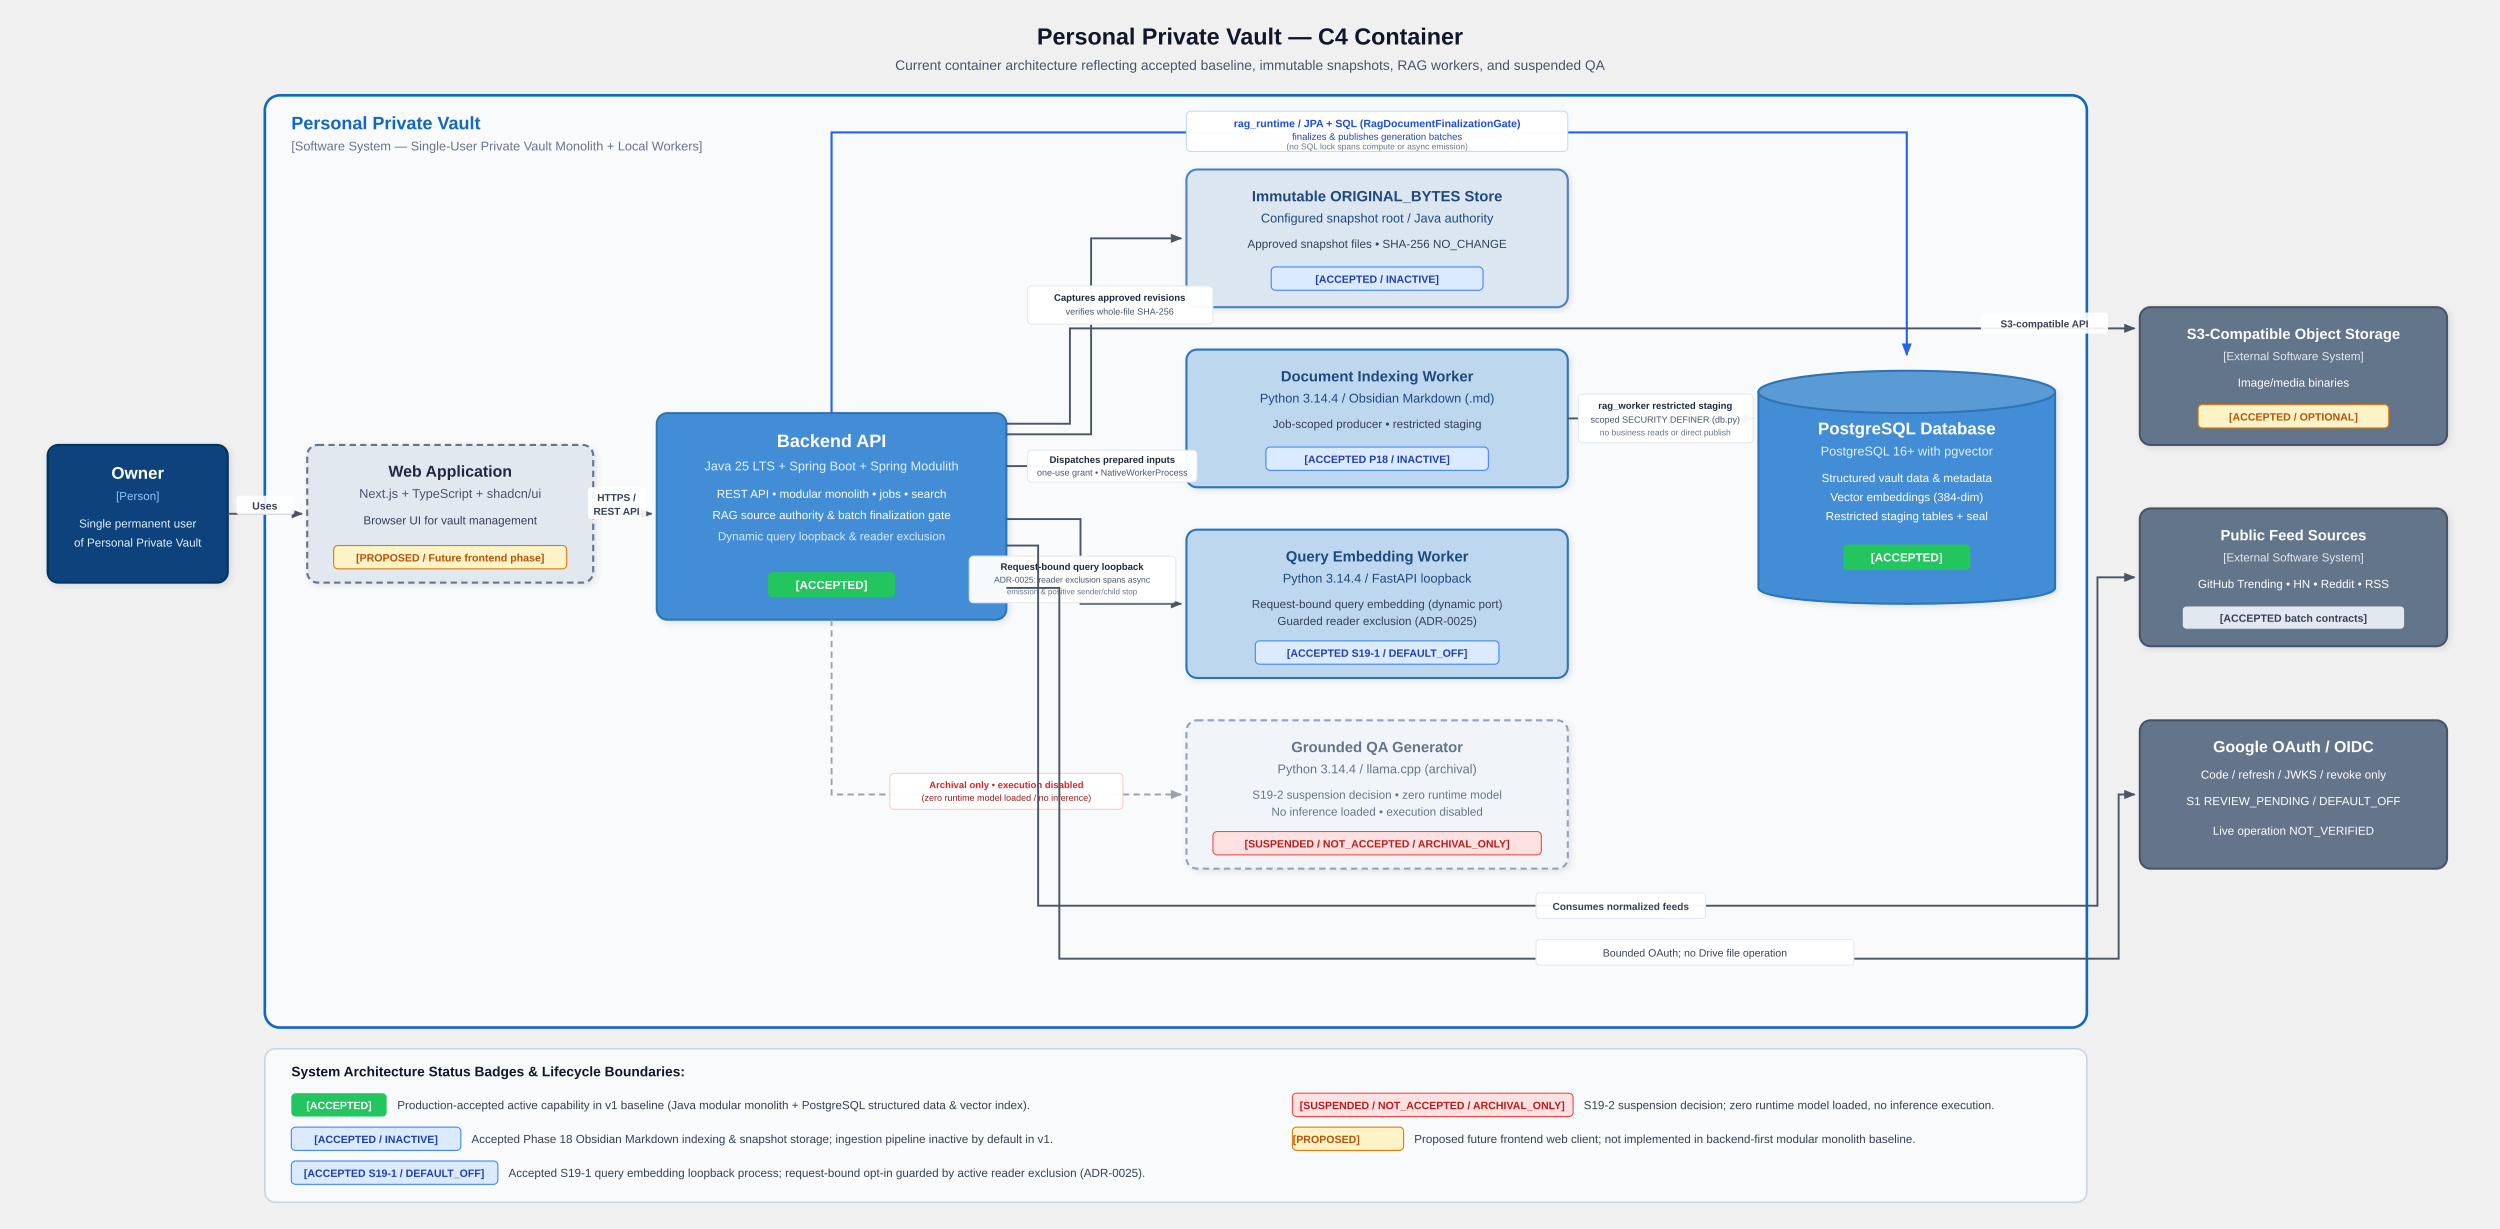
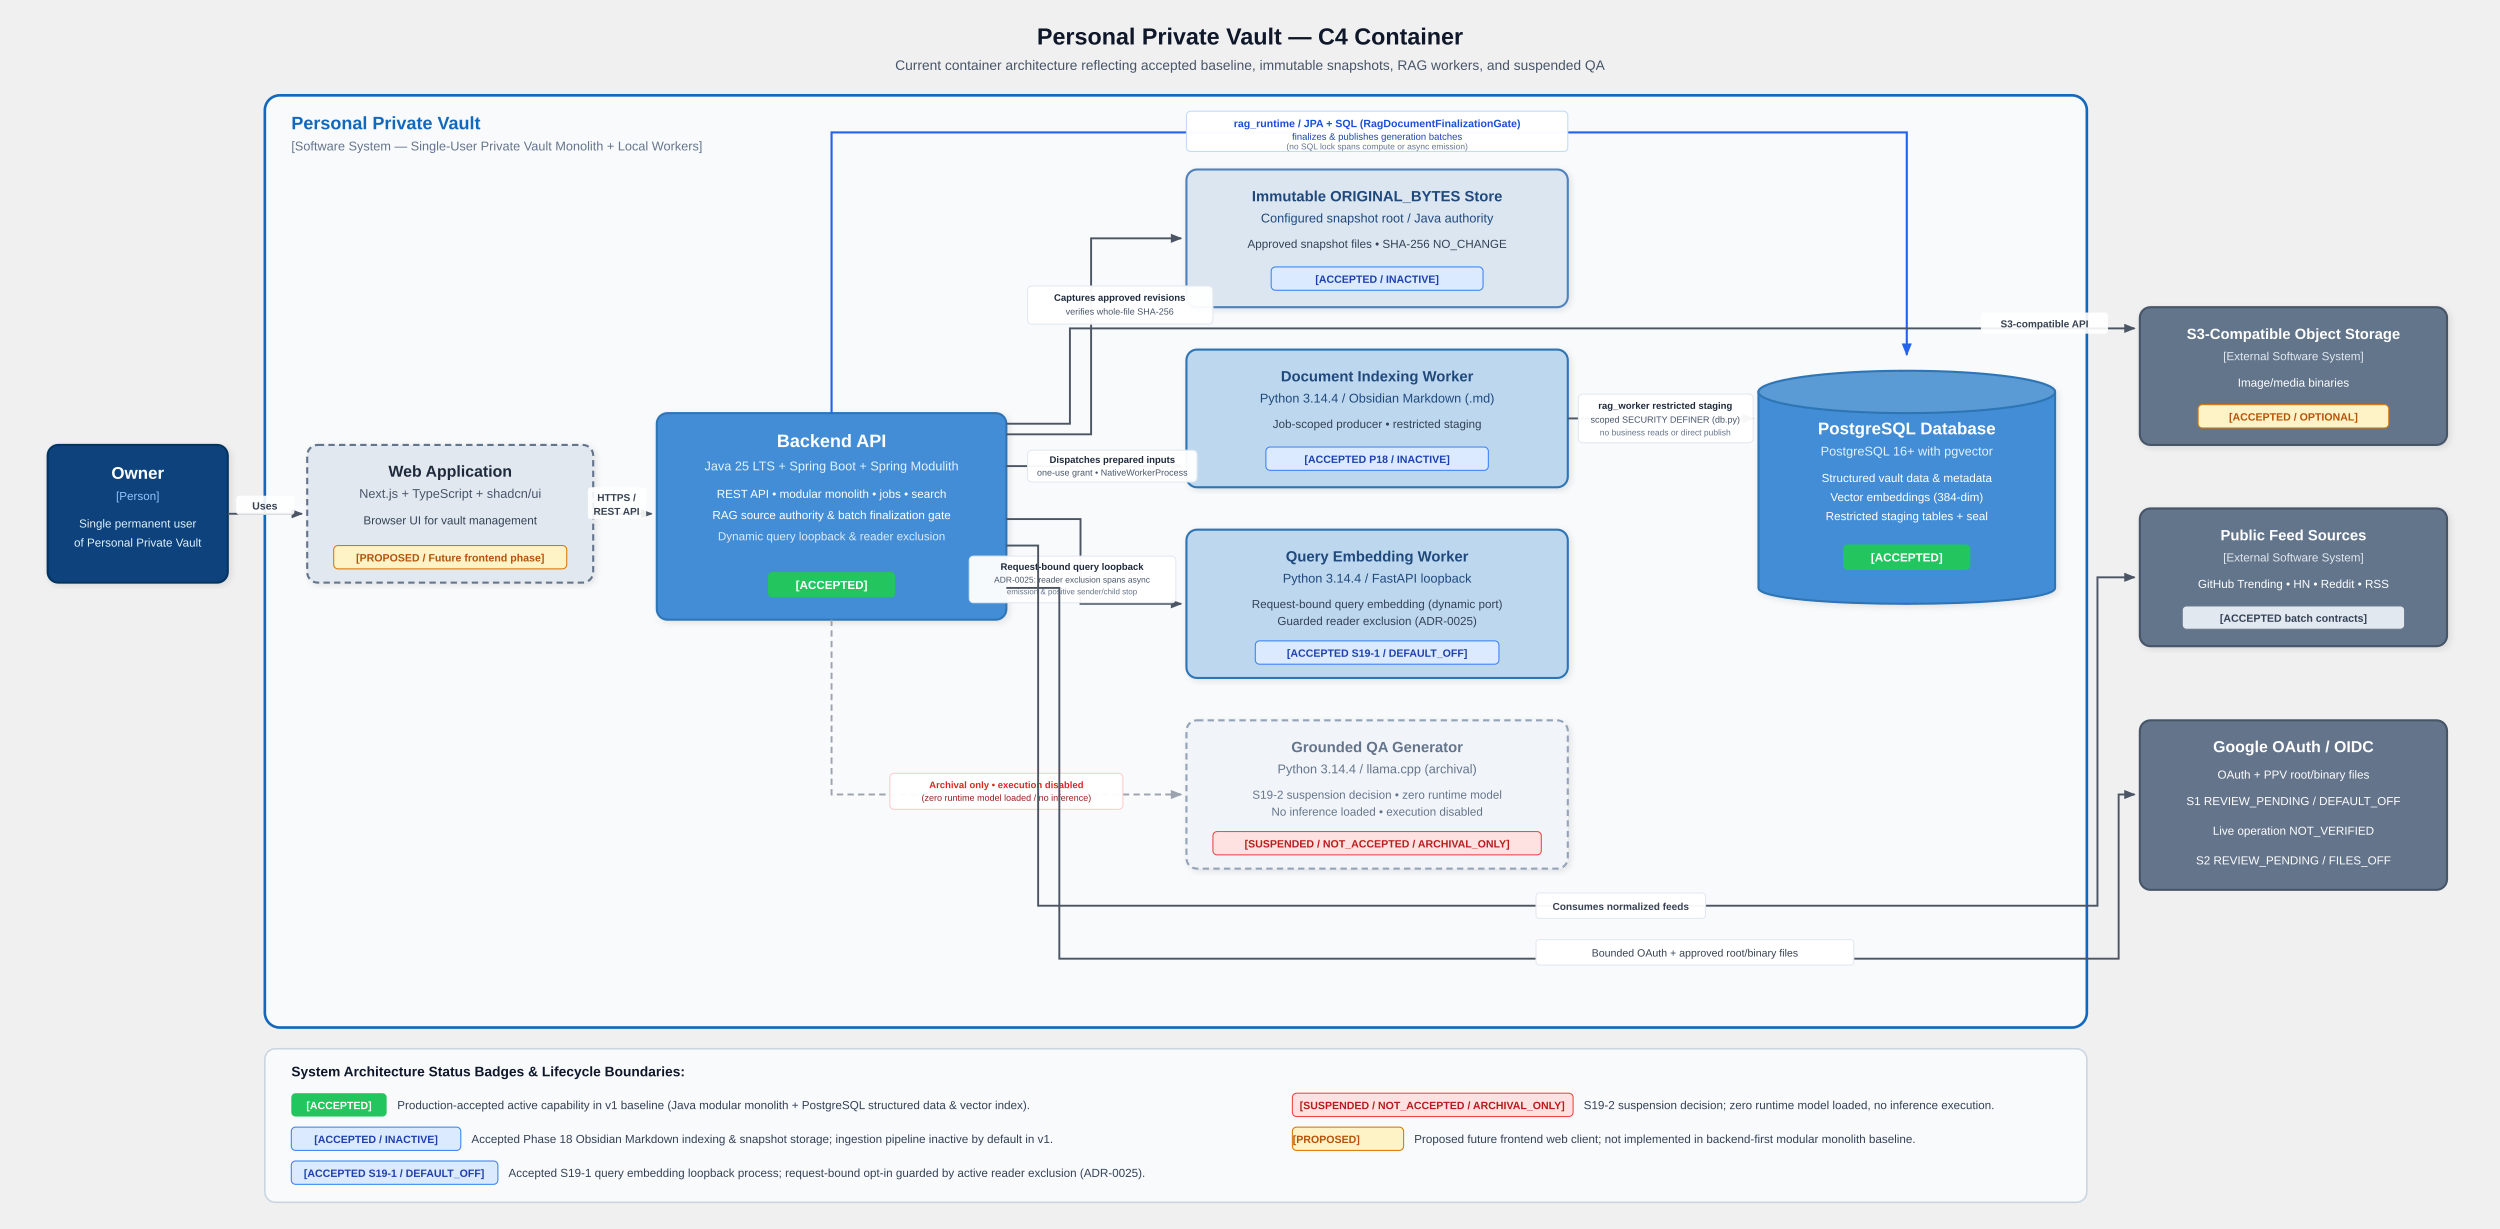
<svg xmlns="http://www.w3.org/2000/svg" viewBox="0 0 2360 1160" width="2360" height="1160" style="background:#ffffff; font-family:Arial, sans-serif;">
  <defs>
    <marker id="arrow" viewBox="0 0 10 10" refX="9" refY="5" markerWidth="6" markerHeight="6" orient="auto-start-reverse">
      <path d="M 0 1 L 10 5 L 0 9 z" fill="#4B5563" />
    </marker>
    <marker id="arrow-blue" viewBox="0 0 10 10" refX="9" refY="5" markerWidth="6" markerHeight="6" orient="auto-start-reverse">
      <path d="M 0 1 L 10 5 L 0 9 z" fill="#2563EB" />
    </marker>
    <marker id="arrow-dashed" viewBox="0 0 10 10" refX="9" refY="5" markerWidth="6" markerHeight="6" orient="auto-start-reverse">
      <path d="M 0 1 L 10 5 L 0 9 z" fill="#9CA3AF" />
    </marker>
    <filter id="shadow" x="-5%" y="-5%" width="110%" height="110%">
      <feDropShadow dx="2" dy="2" stdDeviation="3" flood-opacity="0.1" />
    </filter>
  </defs>
  <text x="1180" y="42" text-anchor="middle" font-size="22" font-weight="bold" fill="#0F172A">Personal Private Vault — C4 Container</text>
  <text x="1180" y="66" text-anchor="middle" font-size="13" fill="#475569">Current container architecture reflecting accepted baseline, immutable snapshots, RAG workers, and suspended QA</text>
  <rect x="250" y="90" width="1720" height="880" rx="14" fill="#F8FAFC" stroke="#1168BD" stroke-width="2.5" />
  <text x="275" y="122" font-size="17" font-weight="bold" fill="#1168BD">Personal Private Vault</text>
  <text x="275" y="142" font-size="12" fill="#64748B">[Software System — Single-User Private Vault Monolith + Local Workers]</text>
  <g transform="translate(45, 420)">
    <rect width="170" height="130" rx="10" fill="#08427B" stroke="#06345F" stroke-width="2" filter="url(#shadow)" />
    <text x="85" y="32" text-anchor="middle" font-size="16" font-weight="bold" fill="#FFFFFF">Owner</text>
    <text x="85" y="52" text-anchor="middle" font-size="11" fill="#93C5FD">[Person]</text>
    <text x="85" y="78" text-anchor="middle" font-size="11" fill="#E0F2FE">Single permanent user</text>
    <text x="85" y="96" text-anchor="middle" font-size="11" fill="#E0F2FE">of Personal Private Vault</text>
  </g>
  <g transform="translate(290, 420)">
    <rect width="270" height="130" rx="10" fill="#E2E8F0" stroke="#64748B" stroke-width="2" stroke-dasharray="6,4" filter="url(#shadow)" />
    <text x="135" y="30" text-anchor="middle" font-size="15" font-weight="bold" fill="#1E293B">Web Application</text>
    <text x="135" y="50" text-anchor="middle" font-size="12" fill="#475569">Next.js + TypeScript + shadcn/ui</text>
    <text x="135" y="75" text-anchor="middle" font-size="11" fill="#334155">Browser UI for vault management</text>
    <rect x="25" y="95" width="220" height="22" rx="4" fill="#FEF3C7" stroke="#D97706" />
    <text x="135" y="110" text-anchor="middle" font-size="10" font-weight="bold" fill="#B45309">[PROPOSED / Future frontend phase]</text>
  </g>
  <g transform="translate(620, 390)">
    <rect width="330" height="195" rx="10" fill="#438DD5" stroke="#2E75B6" stroke-width="2" filter="url(#shadow)" />
    <text x="165" y="32" text-anchor="middle" font-size="17" font-weight="bold" fill="#FFFFFF">Backend API</text>
    <text x="165" y="54" text-anchor="middle" font-size="12" fill="#E0F2FE">Java 25 LTS + Spring Boot + Spring Modulith</text>
    <text x="165" y="80" text-anchor="middle" font-size="11" fill="#FFFFFF">REST API • modular monolith • jobs • search</text>
    <text x="165" y="100" text-anchor="middle" font-size="11" fill="#FFFFFF">RAG source authority &amp; batch finalization gate</text>
    <text x="165" y="120" text-anchor="middle" font-size="11" fill="#DBEAFE">Dynamic query loopback &amp; reader exclusion</text>
    <rect x="105" y="150" width="120" height="24" rx="4" fill="#22C55E" />
    <text x="165" y="166" text-anchor="middle" font-size="11" font-weight="bold" fill="#FFFFFF">[ACCEPTED]</text>
  </g>
  <g transform="translate(1120, 160)">
    <rect width="360" height="130" rx="10" fill="#DCE6F1" stroke="#4F81BD" stroke-width="2" filter="url(#shadow)" />
    <text x="180" y="30" text-anchor="middle" font-size="14" font-weight="bold" fill="#1F497D">Immutable ORIGINAL_BYTES Store</text>
    <text x="180" y="50" text-anchor="middle" font-size="12" fill="#1F497D">Configured snapshot root / Java authority</text>
    <text x="180" y="74" text-anchor="middle" font-size="11" fill="#334155">Approved snapshot files • SHA-256 NO_CHANGE</text>
    <rect x="80" y="92" width="200" height="22" rx="4" fill="#DBEAFE" stroke="#3B82F6" />
    <text x="180" y="107" text-anchor="middle" font-size="10" font-weight="bold" fill="#1E40AF">[ACCEPTED / INACTIVE]</text>
  </g>
  <g transform="translate(1120, 330)">
    <rect width="360" height="130" rx="10" fill="#BDD7EE" stroke="#2E75B6" stroke-width="2" filter="url(#shadow)" />
    <text x="180" y="30" text-anchor="middle" font-size="14" font-weight="bold" fill="#1F497D">Document Indexing Worker</text>
    <text x="180" y="50" text-anchor="middle" font-size="12" fill="#1F497D">Python 3.14.4 / Obsidian Markdown (.md)</text>
    <text x="180" y="74" text-anchor="middle" font-size="11" fill="#334155">Job-scoped producer • restricted staging</text>
    <rect x="75" y="92" width="210" height="22" rx="4" fill="#DBEAFE" stroke="#3B82F6" />
    <text x="180" y="107" text-anchor="middle" font-size="10" font-weight="bold" fill="#1E40AF">[ACCEPTED P18 / INACTIVE]</text>
  </g>
  <g transform="translate(1120, 500)">
    <rect width="360" height="140" rx="10" fill="#BDD7EE" stroke="#2E75B6" stroke-width="2" filter="url(#shadow)" />
    <text x="180" y="30" text-anchor="middle" font-size="14" font-weight="bold" fill="#1F497D">Query Embedding Worker</text>
    <text x="180" y="50" text-anchor="middle" font-size="12" fill="#1F497D">Python 3.14.4 / FastAPI loopback</text>
    <text x="180" y="74" text-anchor="middle" font-size="11" fill="#334155">Request-bound query embedding (dynamic port)</text>
    <text x="180" y="90" text-anchor="middle" font-size="11" fill="#334155">Guarded reader exclusion (ADR-0025)</text>
    <rect x="65" y="105" width="230" height="22" rx="4" fill="#DBEAFE" stroke="#3B82F6" />
    <text x="180" y="120" text-anchor="middle" font-size="10" font-weight="bold" fill="#1E40AF">[ACCEPTED S19-1 / DEFAULT_OFF]</text>
  </g>
  <g transform="translate(1120, 680)">
    <rect width="360" height="140" rx="10" fill="#F1F5F9" stroke="#94A3B8" stroke-width="2" stroke-dasharray="6,4" filter="url(#shadow)" />
    <text x="180" y="30" text-anchor="middle" font-size="14" font-weight="bold" fill="#64748B">Grounded QA Generator</text>
    <text x="180" y="50" text-anchor="middle" font-size="12" fill="#64748B">Python 3.14.4 / llama.cpp (archival)</text>
    <text x="180" y="74" text-anchor="middle" font-size="11" fill="#64748B">S19-2 suspension decision • zero runtime model</text>
    <text x="180" y="90" text-anchor="middle" font-size="11" fill="#64748B">No inference loaded • execution disabled</text>
    <rect x="25" y="105" width="310" height="22" rx="4" fill="#FEE2E2" stroke="#EF4444" />
    <text x="180" y="120" text-anchor="middle" font-size="10" font-weight="bold" fill="#B91C1C">[SUSPENDED / NOT_ACCEPTED / ARCHIVAL_ONLY]</text>
  </g>
  <g transform="translate(1660, 340)">
    <path d="M 0 30 C 0 10, 280 10, 280 30 L 280 215 C 280 235, 0 235, 0 215 Z" fill="#438DD5" stroke="#2E75B6" stroke-width="2" filter="url(#shadow)" />
    <ellipse cx="140" cy="30" rx="140" ry="20" fill="#5B9BD5" stroke="#2E75B6" stroke-width="2" />
    <text x="140" y="70" text-anchor="middle" font-size="16" font-weight="bold" fill="#FFFFFF">PostgreSQL Database</text>
    <text x="140" y="90" text-anchor="middle" font-size="12" fill="#E0F2FE">PostgreSQL 16+ with pgvector</text>
    <text x="140" y="115" text-anchor="middle" font-size="11" fill="#FFFFFF">Structured vault data &amp; metadata</text>
    <text x="140" y="133" text-anchor="middle" font-size="11" fill="#FFFFFF">Vector embeddings (384-dim)</text>
    <text x="140" y="151" text-anchor="middle" font-size="11" fill="#FFFFFF">Restricted staging tables + seal</text>
    <rect x="80" y="174" width="120" height="24" rx="4" fill="#22C55E" />
    <text x="140" y="190" text-anchor="middle" font-size="11" font-weight="bold" fill="#FFFFFF">[ACCEPTED]</text>
  </g>
  <g transform="translate(2020, 290)">
    <rect width="290" height="130" rx="10" fill="#64748B" stroke="#475569" stroke-width="2" filter="url(#shadow)" />
    <text x="145" y="30" text-anchor="middle" font-size="14" font-weight="bold" fill="#FFFFFF">S3-Compatible Object Storage</text>
    <text x="145" y="50" text-anchor="middle" font-size="11" fill="#E2E8F0">[External Software System]</text>
    <text x="145" y="75" text-anchor="middle" font-size="11" fill="#FFFFFF">Image/media binaries</text>
    <rect x="55" y="92" width="180" height="22" rx="4" fill="#FEF3C7" stroke="#D97706" />
    <text x="145" y="107" text-anchor="middle" font-size="10" font-weight="bold" fill="#B45309">[ACCEPTED / OPTIONAL]</text>
  </g>
  <g transform="translate(2020, 480)">
    <rect width="290" height="130" rx="10" fill="#64748B" stroke="#475569" stroke-width="2" filter="url(#shadow)" />
    <text x="145" y="30" text-anchor="middle" font-size="14" font-weight="bold" fill="#FFFFFF">Public Feed Sources</text>
    <text x="145" y="50" text-anchor="middle" font-size="11" fill="#E2E8F0">[External Software System]</text>
    <text x="145" y="75" text-anchor="middle" font-size="11" fill="#FFFFFF">GitHub Trending • HN • Reddit • RSS</text>
    <rect x="40" y="92" width="210" height="22" rx="4" fill="#E2E8F0" stroke="#64748B" />
    <text x="145" y="107" text-anchor="middle" font-size="10" font-weight="bold" fill="#334155">[ACCEPTED batch contracts]</text>
  </g>
  <line x1="215" y1="485" x2="285" y2="485" stroke="#4B5563" stroke-width="1.8" marker-end="url(#arrow)" />
  <rect x="223" y="468" width="55" height="18" rx="3" fill="#FFFFFF" fill-opacity="0.9" />
  <text x="250" y="481" text-anchor="middle" font-size="10" font-weight="bold" fill="#374151">Uses</text>
  <line x1="560" y1="485" x2="615" y2="485" stroke="#4B5563" stroke-width="1.8" marker-end="url(#arrow)" />
  <rect x="555" y="460" width="55" height="30" rx="3" fill="#FFFFFF" fill-opacity="0.9" />
  <text x="582" y="473" text-anchor="middle" font-size="9.5" font-weight="bold" fill="#374151">HTTPS /</text>
  <text x="582" y="486" text-anchor="middle" font-size="9.5" font-weight="bold" fill="#374151">REST API</text>
  <path d="M 950 410 L 1030 410 L 1030 225 L 1115 225" fill="none" stroke="#4B5563" stroke-width="1.8" marker-end="url(#arrow)" />
  <rect x="970" y="270" width="175" height="36" rx="4" fill="#FFFFFF" fill-opacity="0.95" stroke="#E2E8F0" />
  <text x="1057" y="284" text-anchor="middle" font-size="9" font-weight="bold" fill="#1E293B">Captures approved revisions</text>
  <text x="1057" y="297" text-anchor="middle" font-size="8.5" fill="#475569">verifies whole-file SHA-256</text>
  <line x1="950" y1="440" x2="1115" y2="440" stroke="#4B5563" stroke-width="1.8" marker-end="url(#arrow)" />
  <rect x="970" y="425" width="160" height="30" rx="4" fill="#FFFFFF" fill-opacity="0.95" stroke="#E2E8F0" />
  <text x="1050" y="437" text-anchor="middle" font-size="9" font-weight="bold" fill="#1E293B">Dispatches prepared inputs</text>
  <text x="1050" y="449" text-anchor="middle" font-size="8.5" fill="#475569">one-use grant • NativeWorkerProcess</text>
  <line x1="1480" y1="395" x2="1655" y2="395" stroke="#4B5563" stroke-width="1.8" marker-end="url(#arrow)" />
  <rect x="1490" y="372" width="165" height="46" rx="4" fill="#FFFFFF" fill-opacity="0.95" stroke="#E2E8F0" />
  <text x="1572" y="386" text-anchor="middle" font-size="9" font-weight="bold" fill="#1E293B">rag_worker restricted staging</text>
  <text x="1572" y="399" text-anchor="middle" font-size="8.5" fill="#475569">scoped SECURITY DEFINER (db.py)</text>
  <text x="1572" y="411" text-anchor="middle" font-size="8" fill="#64748B">no business reads or direct publish</text>
  <path d="M 785 390 L 785 125 L 1800 125 L 1800 335" fill="none" stroke="#2563EB" stroke-width="2" marker-end="url(#arrow-blue)" />
  <rect x="1120" y="105" width="360" height="38" rx="4" fill="#FFFFFF" fill-opacity="0.98" stroke="#BFDBFE" />
  <text x="1300" y="120" text-anchor="middle" font-size="10" font-weight="bold" fill="#1D4ED8">rag_runtime / JPA + SQL (RagDocumentFinalizationGate)</text>
  <text x="1300" y="132" text-anchor="middle" font-size="9" fill="#1E40AF">finalizes &amp; publishes generation batches</text>
  <text x="1300" y="141" text-anchor="middle" font-size="8" fill="#64748B">(no SQL lock spans compute or async emission)</text>
  <path d="M 950 490 L 1020 490 L 1020 570 L 1115 570" fill="none" stroke="#4B5563" stroke-width="1.8" marker-end="url(#arrow)" />
  <rect x="915" y="525" width="195" height="44" rx="4" fill="#FFFFFF" fill-opacity="0.95" stroke="#E2E8F0" />
  <text x="1012" y="538" text-anchor="middle" font-size="9" font-weight="bold" fill="#1E293B">Request-bound query loopback</text>
  <text x="1012" y="550" text-anchor="middle" font-size="8" fill="#475569">ADR-0025: reader exclusion spans async</text>
  <text x="1012" y="561" text-anchor="middle" font-size="7.5" fill="#64748B">emission &amp; positive sender/child stop</text>
  <path d="M 785 585 L 785 750 L 1115 750" fill="none" stroke="#9CA3AF" stroke-width="1.8" stroke-dasharray="6,4" marker-end="url(#arrow-dashed)" />
  <rect x="840" y="730" width="220" height="34" rx="4" fill="#FFFFFF" fill-opacity="0.95" stroke="#FECACA" />
  <text x="950" y="744" text-anchor="middle" font-size="9" font-weight="bold" fill="#DC2626">Archival only • execution disabled</text>
  <text x="950" y="756" text-anchor="middle" font-size="8.5" fill="#991B1B">(zero runtime model loaded / no inference)</text>
  <path d="M 950 400 L 1010 400 L 1010 310 L 2015 310" fill="none" stroke="#4B5563" stroke-width="1.8" marker-end="url(#arrow)" />
  <rect x="1870" y="295" width="120" height="20" rx="3" fill="#FFFFFF" fill-opacity="0.9" />
  <text x="1930" y="309" text-anchor="middle" font-size="9.5" font-weight="bold" fill="#374151">S3-compatible API</text>
  <path d="M 950 515 L 980 515 L 980 855 L 1980 855 L 1980 545 L 2015 545" fill="none" stroke="#4B5563" stroke-width="1.8" marker-end="url(#arrow)" />
  <rect x="1450" y="843" width="160" height="24" rx="3" fill="#FFFFFF" fill-opacity="0.95" stroke="#E2E8F0" />
  <text x="1530" y="859" text-anchor="middle" font-size="9.5" font-weight="bold" fill="#374151">Consumes normalized feeds</text>
  <g transform="translate(250, 990)">
    <rect width="1720" height="145" rx="10" fill="#F8FAFC" stroke="#CBD5E1" stroke-width="1.5" />
    <text x="25" y="26" font-size="13" font-weight="bold" fill="#0F172A">System Architecture Status Badges &amp; Lifecycle Boundaries:</text>
    <rect x="25" y="42" width="90" height="22" rx="4" fill="#22C55E" />
    <text x="70" y="57" text-anchor="middle" font-size="10" font-weight="bold" fill="#FFFFFF">[ACCEPTED]</text>
    <text x="125" y="57" font-size="11" fill="#334155">Production-accepted active capability in v1 baseline (Java modular monolith + PostgreSQL structured data &amp; vector index).</text>
    <rect x="25" y="74" width="160" height="22" rx="4" fill="#DBEAFE" stroke="#3B82F6" />
    <text x="105" y="89" text-anchor="middle" font-size="10" font-weight="bold" fill="#1E40AF">[ACCEPTED / INACTIVE]</text>
    <text x="195" y="89" font-size="11" fill="#334155">Accepted Phase 18 Obsidian Markdown indexing &amp; snapshot storage; ingestion pipeline inactive by default in v1.</text>
    <rect x="25" y="106" width="195" height="22" rx="4" fill="#DBEAFE" stroke="#3B82F6" />
    <text x="122" y="121" text-anchor="middle" font-size="10" font-weight="bold" fill="#1E40AF">[ACCEPTED S19-1 / DEFAULT_OFF]</text>
    <text x="230" y="121" font-size="11" fill="#334155">Accepted S19-1 query embedding loopback process; request-bound opt-in guarded by active reader exclusion (ADR-0025).</text>
    <rect x="970" y="42" width="265" height="22" rx="4" fill="#FEE2E2" stroke="#EF4444" />
    <text x="1102" y="57" text-anchor="middle" font-size="10" font-weight="bold" fill="#B91C1C">[SUSPENDED / NOT_ACCEPTED / ARCHIVAL_ONLY]</text>
    <text x="1245" y="57" font-size="11" fill="#334155">S19-2 suspension decision; zero runtime model loaded, no inference execution.</text>
    <rect x="970" y="74" width="105" height="22" rx="4" fill="#FEF3C7" stroke="#D97706" />
    <text x="1002" y="89" text-anchor="middle" font-size="10" font-weight="bold" fill="#B45309">[PROPOSED]</text>
    <text x="1085" y="89" font-size="11" fill="#334155">Proposed future frontend web client; not implemented in backend-first modular monolith baseline.</text>
  </g>
  <g id="gdi26-google" transform="translate(2020,680)">
-     <rect width="290" height="140" rx="10" fill="#64748B" stroke="#475569" stroke-width="2" />
+     <rect width="290" height="160" rx="10" fill="#64748B" stroke="#475569" stroke-width="2" />
    <text x="145" y="30" text-anchor="middle" font-size="15" font-weight="bold" fill="white">Google OAuth / OIDC</text>
-     <text x="145" y="55" text-anchor="middle" font-size="11" fill="white">Code / refresh / JWKS / revoke only</text>
+     <text x="145" y="55" text-anchor="middle" font-size="11" fill="white">OAuth + PPV root/binary files</text>
    <text x="145" y="80" text-anchor="middle" font-size="11" fill="white">S1 REVIEW_PENDING / DEFAULT_OFF</text>
    <text x="145" y="108" text-anchor="middle" font-size="11" fill="white">Live operation NOT_VERIFIED</text>
+     <text x="145" y="136" text-anchor="middle" font-size="11" fill="white">S2 REVIEW_PENDING / FILES_OFF</text>
  </g>
  <path id="gdi26-google-edge" d="M 950 555 L 1000 555 L 1000 905 L 2000 905 L 2000 750 L 2015 750" fill="none" stroke="#4B5563" stroke-width="1.8" marker-end="url(#arrow)" />
  <rect x="1450" y="887" width="300" height="24" rx="3" fill="white" stroke="#E2E8F0" />
-   <text x="1600" y="903" text-anchor="middle" font-size="10" fill="#374151">Bounded OAuth; no Drive file operation</text>
+   <text x="1600" y="903" text-anchor="middle" font-size="10" fill="#374151">Bounded OAuth + approved root/binary files</text>
</svg>
